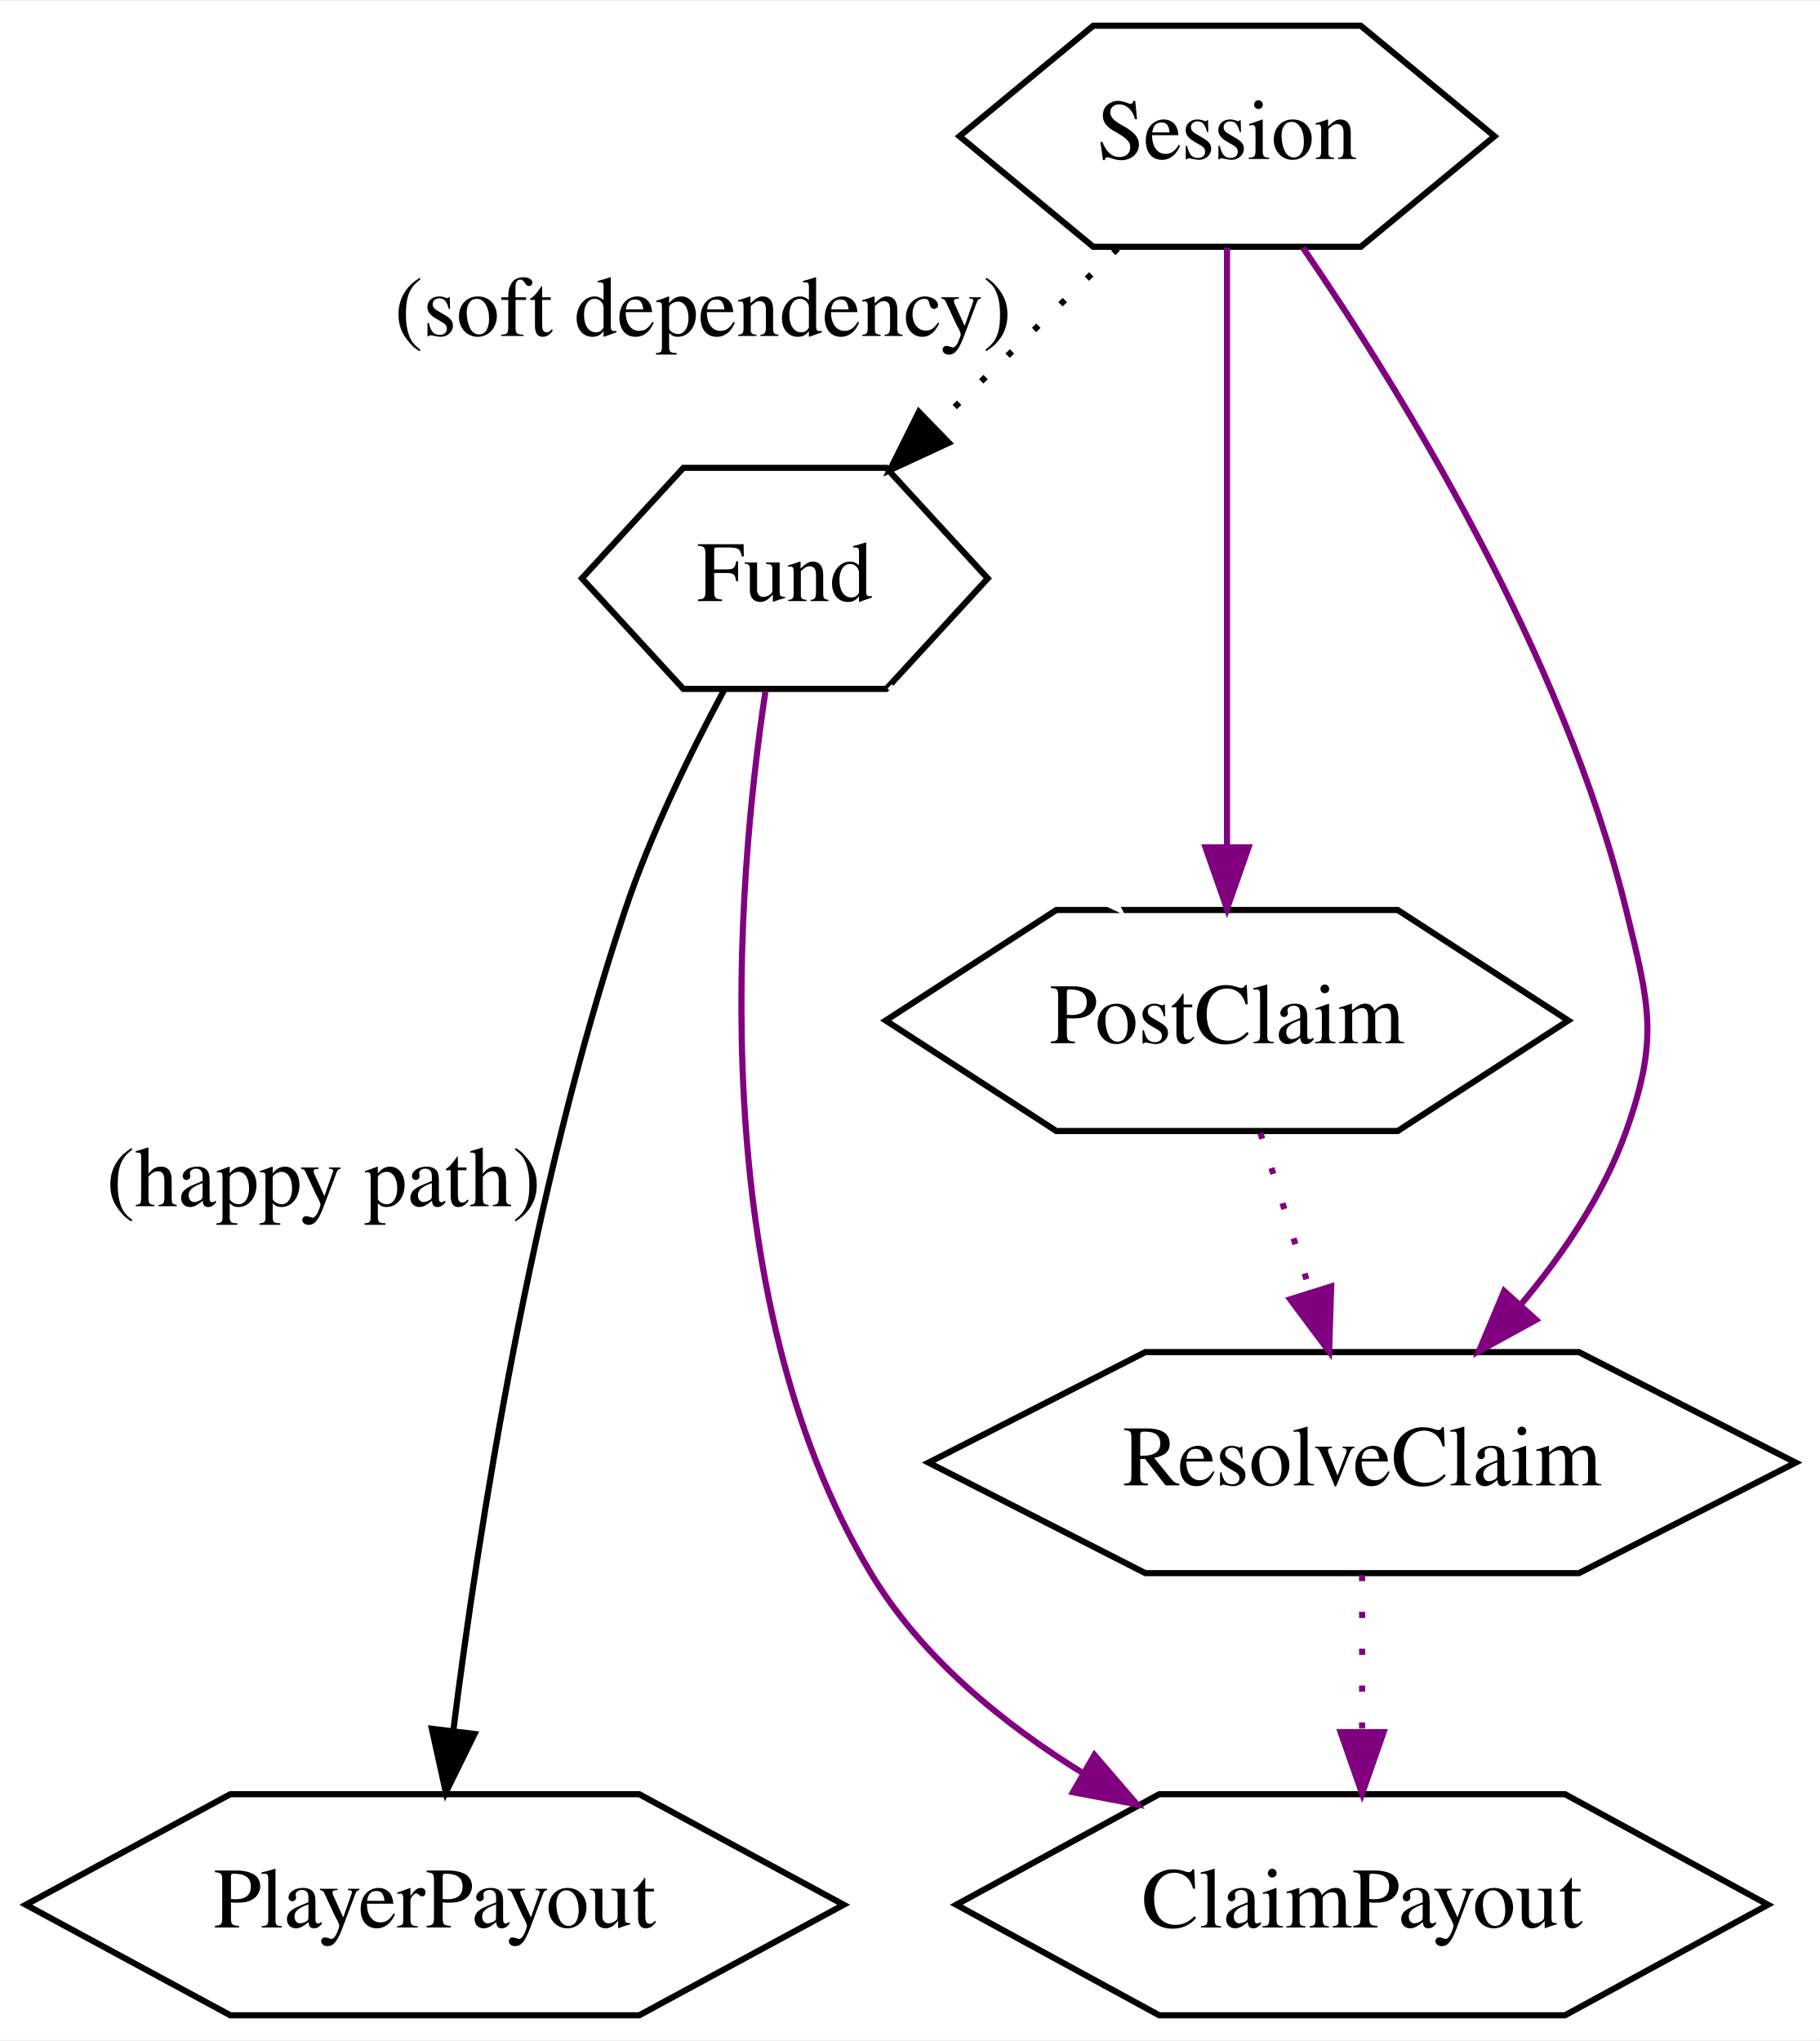
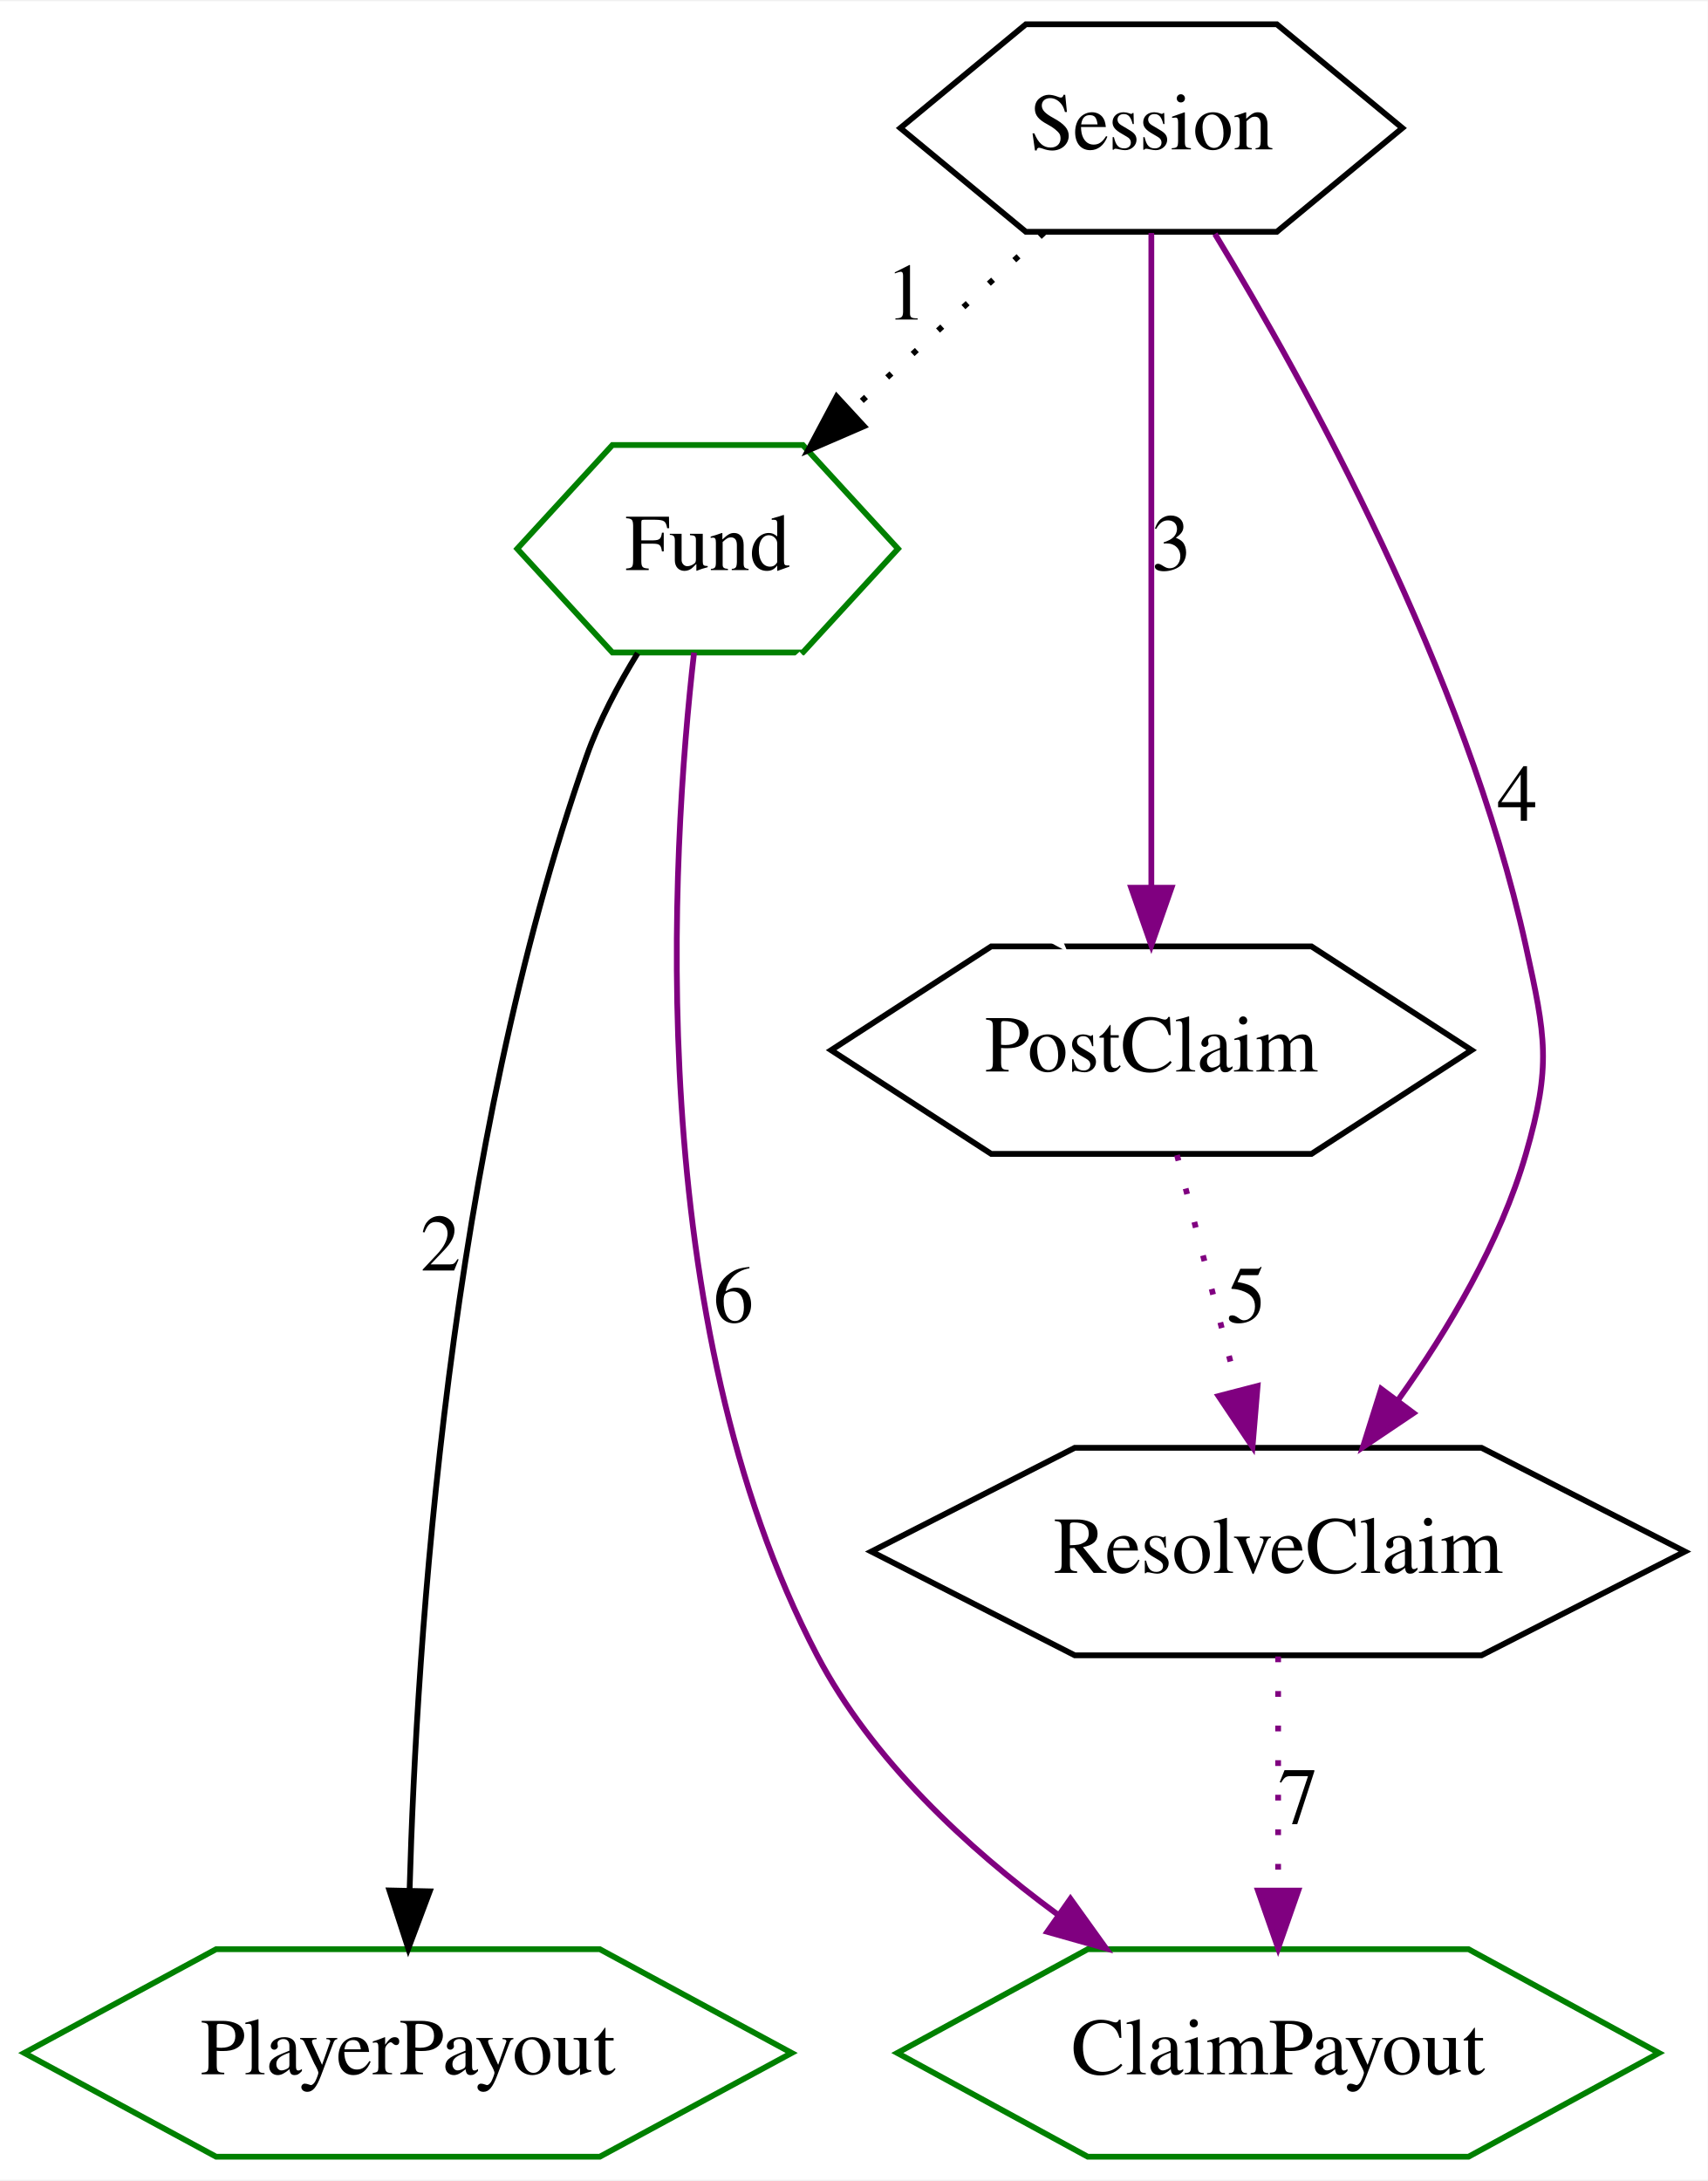
- <svg xmlns="http://www.w3.org/2000/svg" width="296pt" height="332pt" viewBox="0.00 0.00 296.34 332.00">
-   <g id="graph0" class="graph" transform="scale(1 1) rotate(0) translate(4 328)">
-     <polygon fill="white" stroke="none" points="-4,4 -4,-328 292.339,-328 292.339,4 -4,4" />
+ <svg xmlns="http://www.w3.org/2000/svg" width="296pt" height="378pt" viewBox="0.00 0.00 296.34 378.00">
+   <g id="graph0" class="graph" transform="scale(1 1) rotate(0) translate(4 374)">
+     <polygon fill="white" stroke="none" points="-4,4 -4,-374 292.339,-374 292.339,4 -4,4" />
    <g id="node1" class="node">
-       <polygon fill="none" stroke="black" points="239.35,-306 217.572,-324 174.015,-324 152.237,-306 174.015,-288 217.572,-288 239.35,-306" />
-       <text text-anchor="middle" x="195.793" y="-302.3" font-family="Times,serif" font-size="14.00">Session</text>
+       <polygon fill="none" stroke="green" points="151.837,-279 135.315,-297 102.272,-297 85.751,-279 102.272,-261 135.315,-261 151.837,-279" />
+       <text text-anchor="middle" x="118.793" y="-275.3" font-family="Times,serif" font-size="14.00">Fund</text>
    </g>
    <g id="node2" class="node">
-       <polygon fill="none" stroke="black" points="156.837,-234 140.315,-252 107.272,-252 90.751,-234 107.272,-216 140.315,-216 156.837,-234" />
-       <text text-anchor="middle" x="123.793" y="-230.3" font-family="Times,serif" font-size="14.00">Fund</text>
-     </g>
-     <g id="edge1" class="edge">
-       <path fill="none" stroke="black" stroke-dasharray="1,5" d="M177.996,-287.697C168.97,-278.921 157.872,-268.132 148.074,-258.606" />
-       <polygon fill="black" stroke="black" points="150.5,-256.084 140.891,-251.622 145.621,-261.103 150.5,-256.084" />
-       <text text-anchor="middle" x="110.467" y="-273.483" font-family="Times,serif" font-size="14.00">(soft dependency)</text>
-     </g>
-     <g id="node5" class="node">
-       <polygon fill="none" stroke="black" points="251.366,-162 223.58,-180 168.007,-180 140.221,-162 168.007,-144 223.58,-144 251.366,-162" />
-       <text text-anchor="middle" x="195.793" y="-158.3" font-family="Times,serif" font-size="14.00">PostClaim</text>
-     </g>
-     <g id="edge4" class="edge">
-       <path fill="none" stroke="purple" d="M195.793,-287.871C195.793,-263.67 195.793,-219.211 195.793,-190.393" />
-       <polygon fill="purple" stroke="purple" points="199.294,-190.189 195.793,-180.189 192.294,-190.189 199.294,-190.189" />
-     </g>
-     <g id="node6" class="node">
-       <polygon fill="none" stroke="black" points="288.385,-90 253.089,-108 182.498,-108 147.202,-90 182.498,-72 253.089,-72 288.385,-90" />
-       <text text-anchor="middle" x="217.793" y="-86.3" font-family="Times,serif" font-size="14.00">ResolveClaim</text>
-     </g>
-     <g id="edge5" class="edge">
-       <path fill="none" stroke="purple" d="M208.145,-287.865C223.986,-264.725 250.629,-221.581 260.793,-180 264.593,-164.458 266.141,-159.08 260.793,-144 257.132,-133.675 250.507,-123.896 243.536,-115.614" />
-       <polygon fill="purple" stroke="purple" points="246.123,-113.256 236.833,-108.163 240.92,-117.938 246.123,-113.256" />
-     </g>
-     <g id="node3" class="node">
-       <polygon fill="none" stroke="black" points="133.381,-18 100.087,-36 33.5,-36 0.206,-18 33.5,-2.4869e-14 100.087,-0 133.381,-18" />
+       <polygon fill="none" stroke="green" points="133.381,-18 100.087,-36 33.5,-36 0.206,-18 33.5,-2.4869e-14 100.087,-0 133.381,-18" />
      <text text-anchor="middle" x="66.793" y="-14.3" font-family="Times,serif" font-size="14.00">PlayerPayout</text>
    </g>
    <g id="edge2" class="edge">
-       <path fill="none" stroke="black" d="M113.918,-215.83C108.459,-205.69 101.959,-192.44 97.793,-180 82.526,-134.41 73.91,-78.892 69.815,-46.394" />
-       <polygon fill="black" stroke="black" points="73.27,-45.811 68.596,-36.303 66.32,-46.651 73.27,-45.811" />
-       <text text-anchor="middle" x="48.686" y="-131.763" font-family="Times,serif" font-size="14.00">(happy path)</text>
+       <path fill="none" stroke="black" d="M106.65,-260.882C103.283,-255.398 99.961,-249.148 97.793,-243 73.835,-175.049 68.296,-89.404 67.08,-46.356" />
+       <polygon fill="black" stroke="black" points="70.574,-46.042 66.851,-36.123 63.576,-46.199 70.574,-46.042" />
+       <text text-anchor="middle" x="72.431" y="-153.767" font-family="Times,serif" font-size="14.00">2</text>
+     </g>
+     <g id="node3" class="node">
+       <polygon fill="none" stroke="green" points="283.88,-18 250.837,-36 184.75,-36 151.707,-18 184.75,-2.4869e-14 250.837,-0 283.88,-18" />
+       <text text-anchor="middle" x="217.793" y="-14.3" font-family="Times,serif" font-size="14.00">ClaimPayout</text>
+     </g>
+     <g id="edge6" class="edge">
+       <path fill="none" stroke="purple" d="M116.439,-260.976C112.444,-226.078 107.475,-144.851 137.793,-87 147.289,-68.882 163.832,-53.581 179.419,-42.11" />
+       <polygon fill="purple" stroke="purple" points="181.755,-44.747 187.93,-36.137 177.734,-39.017 181.755,-44.747" />
+       <text text-anchor="middle" x="123.293" y="-144.8" font-family="Times,serif" font-size="14.00">6</text>
+     </g>
+     <g id="node5" class="node">
+       <polygon fill="none" stroke="black" points="251.366,-192 223.58,-210 168.007,-210 140.221,-192 168.007,-174 223.58,-174 251.366,-192" />
+       <text text-anchor="middle" x="195.793" y="-188.3" font-family="Times,serif" font-size="14.00">PostClaim</text>
+     </g>
+     <g id="edge8" class="edge">
+       <path fill="none" stroke="white" d="M134.376,-260.799C145.543,-248.471 160.755,-231.679 173.246,-217.89" />
+       <polygon fill="white" stroke="white" points="176.115,-219.936 180.235,-210.175 170.927,-215.237 176.115,-219.936" />
    </g>
    <g id="node4" class="node">
-       <polygon fill="none" stroke="black" points="283.88,-18 250.837,-36 184.75,-36 151.707,-18 184.75,-2.4869e-14 250.837,-0 283.88,-18" />
-       <text text-anchor="middle" x="217.793" y="-14.3" font-family="Times,serif" font-size="14.00">ClaimPayout</text>
+       <polygon fill="none" stroke="black" points="239.35,-352 217.572,-370 174.015,-370 152.237,-352 174.015,-334 217.572,-334 239.35,-352" />
+       <text text-anchor="middle" x="195.793" y="-348.3" font-family="Times,serif" font-size="14.00">Session</text>
+     </g>
+     <g id="edge1" class="edge">
+       <path fill="none" stroke="black" stroke-dasharray="1,5" d="M177.154,-333.813C167.126,-324.566 154.622,-313.036 143.763,-303.024" />
+       <polygon fill="black" stroke="black" points="145.93,-300.261 136.206,-296.056 141.185,-305.408 145.93,-300.261" />
+       <text text-anchor="middle" x="153.226" y="-318.776" font-family="Times,serif" font-size="14.00">1</text>
    </g>
    <g id="edge3" class="edge">
-       <path fill="none" stroke="purple" d="M120.628,-215.524C115.919,-184.243 110.326,-117.687 137.793,-72 145.962,-58.413 159.111,-47.604 172.41,-39.385" />
-       <polygon fill="purple" stroke="purple" points="174.21,-42.387 181.119,-34.355 170.709,-36.325 174.21,-42.387" />
+       <path fill="none" stroke="purple" d="M195.793,-333.79C195.793,-306.485 195.793,-252.994 195.793,-220.38" />
+       <polygon fill="purple" stroke="purple" points="199.294,-220.188 195.793,-210.188 192.294,-220.188 199.294,-220.188" />
+       <text text-anchor="middle" x="199.293" y="-275.3" font-family="Times,serif" font-size="14.00">3</text>
    </g>
-     <g id="edge8" class="edge">
-       <path fill="none" stroke="white" d="M140.856,-216.411C149.804,-207.712 160.933,-196.893 170.83,-187.271" />
-       <polygon fill="white" stroke="white" points="173.371,-189.681 178.101,-180.201 168.491,-184.662 173.371,-189.681" />
+     <g id="node6" class="node">
+       <polygon fill="none" stroke="black" points="288.385,-105 253.089,-123 182.498,-123 147.202,-105 182.498,-87 253.089,-87 288.385,-105" />
+       <text text-anchor="middle" x="217.793" y="-101.3" font-family="Times,serif" font-size="14.00">ResolveClaim</text>
+     </g>
+     <g id="edge4" class="edge">
+       <path fill="none" stroke="purple" d="M206.829,-333.628C222.485,-307.847 250.396,-257.392 260.793,-210 264.222,-194.372 265.245,-189.368 260.793,-174 256.353,-158.67 247.31,-143.477 238.657,-131.354" />
+       <polygon fill="purple" stroke="purple" points="241.287,-129.026 232.497,-123.11 235.68,-133.216 241.287,-129.026" />
+       <text text-anchor="middle" x="259.293" y="-231.8" font-family="Times,serif" font-size="14.00">4</text>
+     </g>
+     <g id="edge5" class="edge">
+       <path fill="none" stroke="purple" stroke-dasharray="1,5" d="M200.246,-173.799C203.257,-162.163 207.299,-146.548 210.744,-133.237" />
+       <polygon fill="purple" stroke="purple" points="214.231,-133.733 213.348,-123.175 207.454,-131.979 214.231,-133.733" />
+       <text text-anchor="middle" x="212.293" y="-144.8" font-family="Times,serif" font-size="14.00">5</text>
    </g>
    <g id="edge7" class="edge">
-       <path fill="none" stroke="purple" stroke-dasharray="1,5" d="M201.232,-143.697C203.683,-135.898 206.634,-126.509 209.361,-117.829" />
-       <polygon fill="purple" stroke="purple" points="212.758,-118.694 212.418,-108.104 206.081,-116.595 212.758,-118.694" />
-     </g>
-     <g id="edge6" class="edge">
-       <path fill="none" stroke="purple" stroke-dasharray="1,5" d="M217.793,-71.697C217.793,-63.983 217.793,-54.712 217.793,-46.112" />
-       <polygon fill="purple" stroke="purple" points="221.294,-46.104 217.793,-36.104 214.294,-46.104 221.294,-46.104" />
+       <path fill="none" stroke="purple" stroke-dasharray="1,5" d="M217.793,-86.799C217.793,-75.163 217.793,-59.548 217.793,-46.237" />
+       <polygon fill="purple" stroke="purple" points="221.294,-46.175 217.793,-36.175 214.294,-46.175 221.294,-46.175" />
+       <text text-anchor="middle" x="221.293" y="-57.8" font-family="Times,serif" font-size="14.00">7</text>
    </g>
  </g>
</svg>
